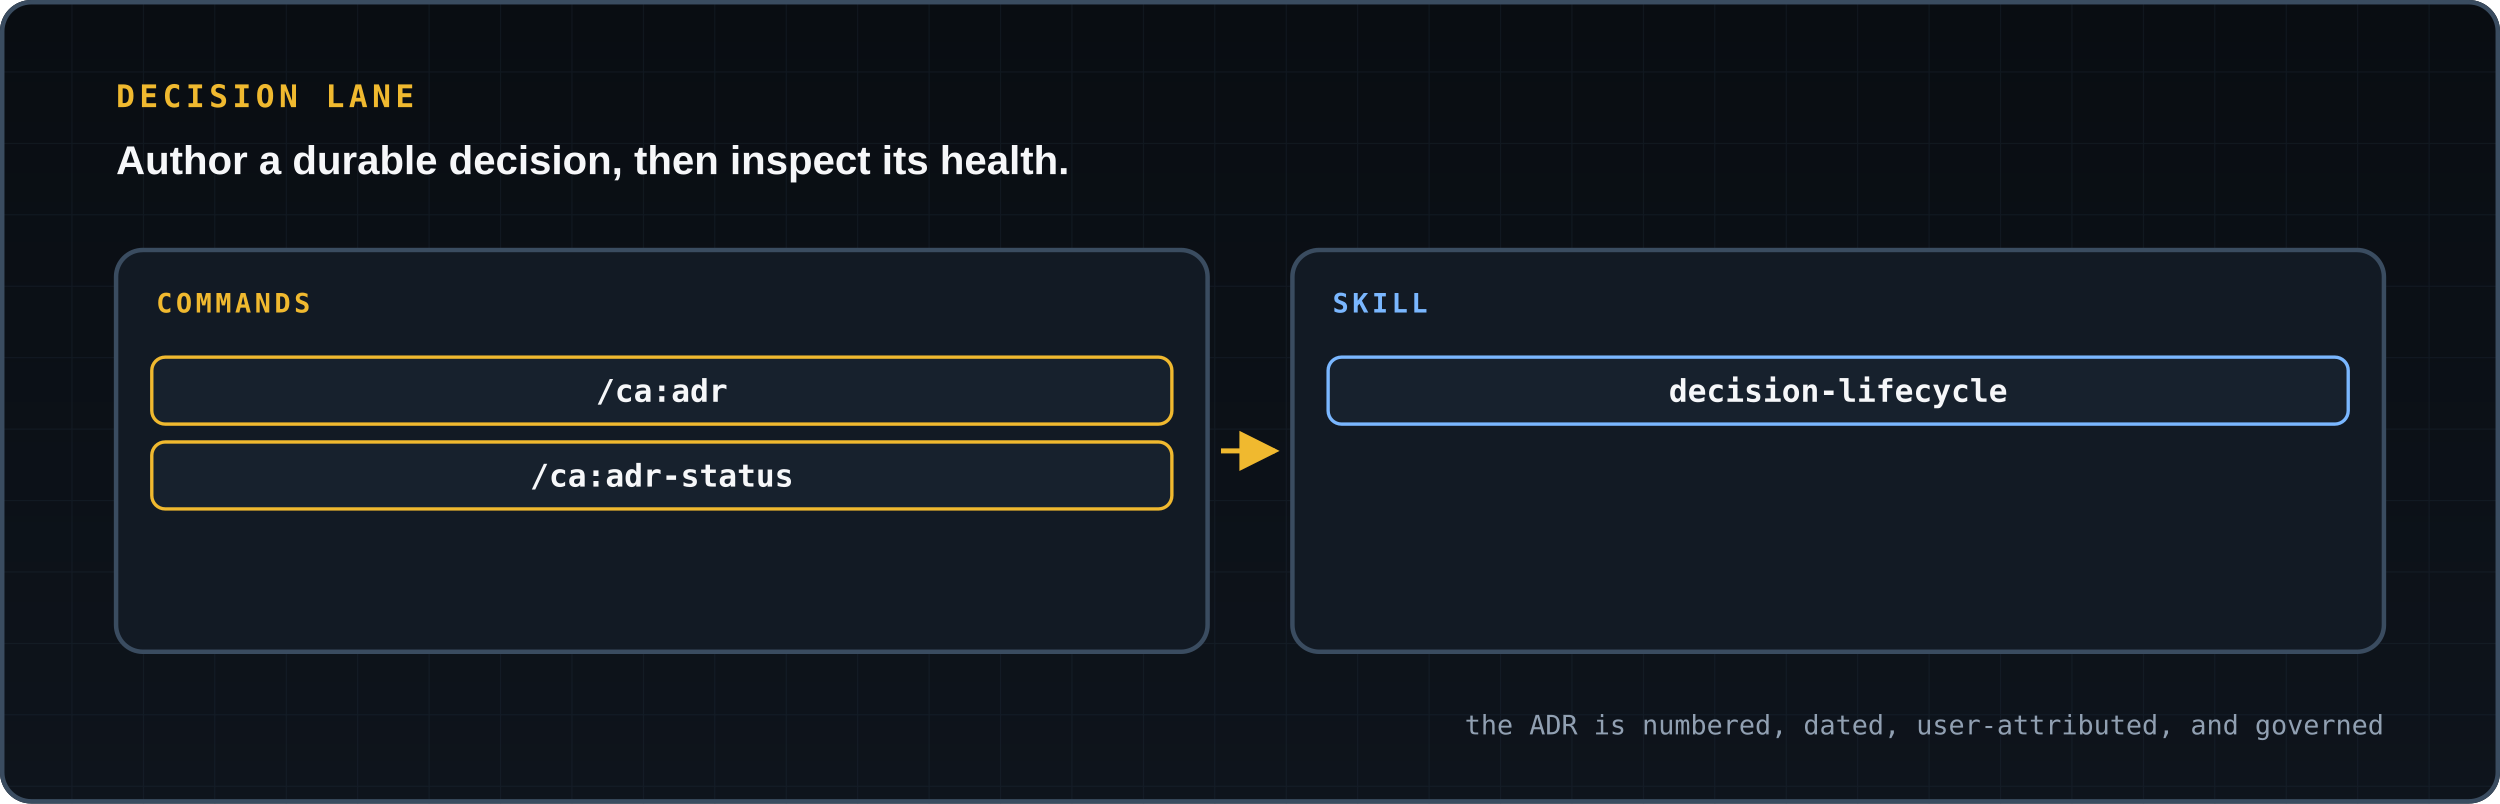
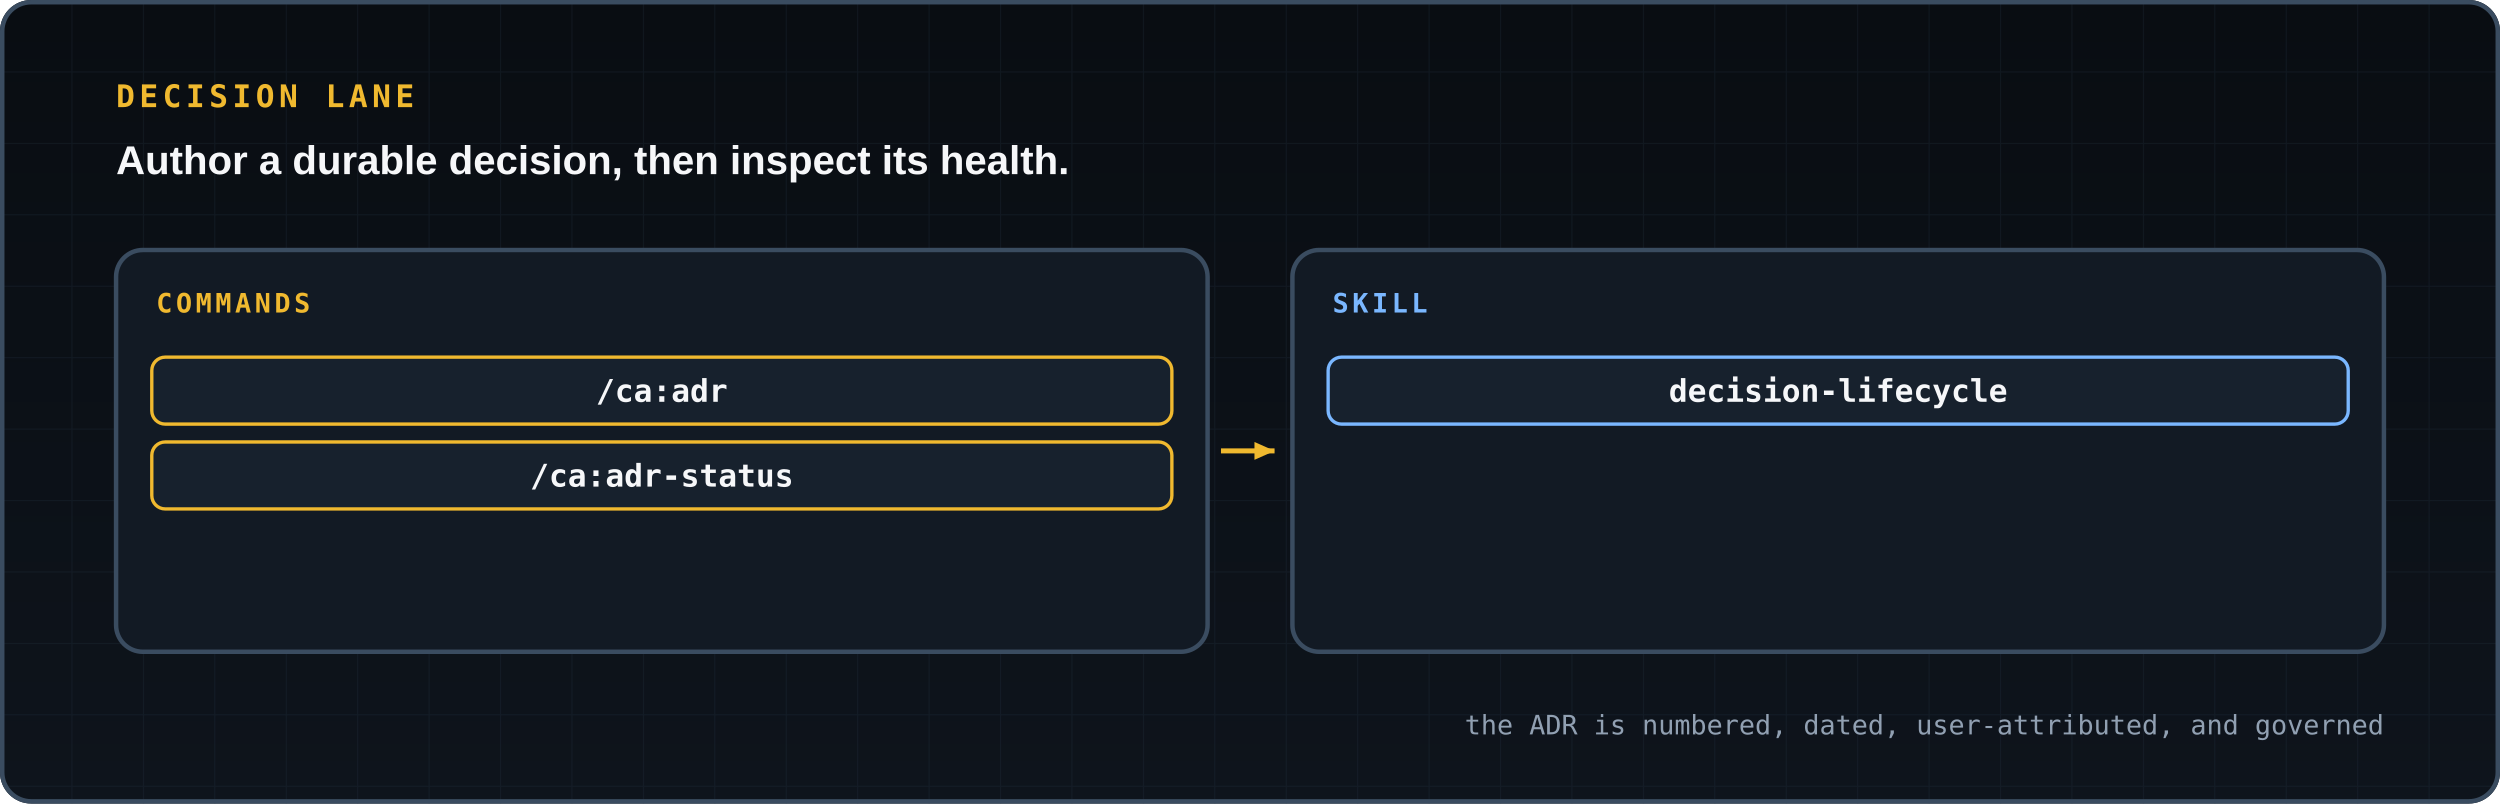
<svg xmlns="http://www.w3.org/2000/svg" viewBox="0 0 1120 360" role="img" data-diagram-system="ca-v2">
  <defs>
    <linearGradient id="canvas" x1="0" y1="0" x2="0" y2="1">
      <stop stop-color="#090d12" />
      <stop offset="1" stop-color="#0e141c" />
    </linearGradient>
    <pattern id="grid" width="32" height="32" patternUnits="userSpaceOnUse">
      <path d="M32 0H0V32" fill="none" stroke="#273647" stroke-width="1" stroke-opacity=".24" />
    </pattern>
-     <marker id="arrow" markerWidth="8" markerHeight="8" refX="7" refY="4" orient="auto" markerUnits="strokeWidth">
-       <path d="M0 0 8 4 0 8z" fill="context-stroke" />
+     <marker id="arrow" markerUnits="userSpaceOnUse" viewBox="0 0 9 8" markerWidth="9" markerHeight="8" refX="9" refY="4" orient="auto">
+       <path d="M0 0L9 4L0 8Z" fill="context-stroke" />
    </marker>
  </defs>
  <rect width="1120" height="360" rx="14" fill="url(#canvas)" />
  <rect width="1120" height="360" rx="14" fill="url(#grid)" />
  <rect x="1" y="1" width="1118" height="358" rx="13" fill="none" stroke="#3a4c60" stroke-width="2" />
  <text x="52" y="48" font-family="JetBrains Mono Variable, Consolas, Cascadia Mono, monospace" font-size="14" font-weight="750" fill="#f0b92f" text-anchor="start" letter-spacing="2" data-max-width="1044">DECISION LANE</text>
  <text x="52" y="78" font-family="Manrope Variable, Segoe UI, Arial, sans-serif" font-size="18" font-weight="700" fill="#f6f7f9" text-anchor="start" data-max-width="1044">Author a durable decision, then inspect its health.</text>
  <rect x="52" y="112" width="489" height="180" rx="12" fill="#121a24" stroke="#3a4c60" stroke-width="2" />
  <text x="70" y="140" font-family="JetBrains Mono Variable, Consolas, Cascadia Mono, monospace" font-size="12" font-weight="750" fill="#f0b92f" text-anchor="start" letter-spacing="1.6" data-label-kind="annotation" data-max-width="1026">COMMANDS</text>
  <rect x="68" y="160" width="457" height="30" rx="6" fill="#17212d" stroke="#f0b92f" stroke-width="1.5" />
  <text x="296.5" y="180" font-family="JetBrains Mono Variable, Consolas, Cascadia Mono, monospace" font-size="14" font-weight="650" fill="#f6f7f9" text-anchor="middle" data-max-width="447">/ca:adr</text>
  <rect x="68" y="198" width="457" height="30" rx="6" fill="#17212d" stroke="#f0b92f" stroke-width="1.5" />
  <text x="296.5" y="218" font-family="JetBrains Mono Variable, Consolas, Cascadia Mono, monospace" font-size="14" font-weight="650" fill="#f6f7f9" text-anchor="middle" data-max-width="447">/ca:adr-status</text>
  <path d="M547 202 L571 202" fill="none" stroke="#f0b92f" stroke-width="2.25" marker-end="url(#arrow)" />
  <rect x="579" y="112" width="489" height="180" rx="12" fill="#121a24" stroke="#3a4c60" stroke-width="2" />
  <text x="597" y="140" font-family="JetBrains Mono Variable, Consolas, Cascadia Mono, monospace" font-size="12" font-weight="750" fill="#7ab7ff" text-anchor="start" letter-spacing="1.6" data-label-kind="annotation" data-max-width="499">SKILL</text>
  <rect x="595" y="160" width="457" height="30" rx="6" fill="#17212d" stroke="#7ab7ff" stroke-width="1.5" />
  <text x="823.5" y="180" font-family="JetBrains Mono Variable, Consolas, Cascadia Mono, monospace" font-size="14" font-weight="650" fill="#f6f7f9" text-anchor="middle" data-max-width="447">decision-lifecycle</text>
  <text x="1068" y="329" font-family="JetBrains Mono Variable, Consolas, Cascadia Mono, monospace" font-size="12" font-weight="500" fill="#91a0b2" text-anchor="end" data-label-kind="annotation" data-max-width="1044">the ADR is numbered, dated, user-attributed, and governed</text>
</svg>
